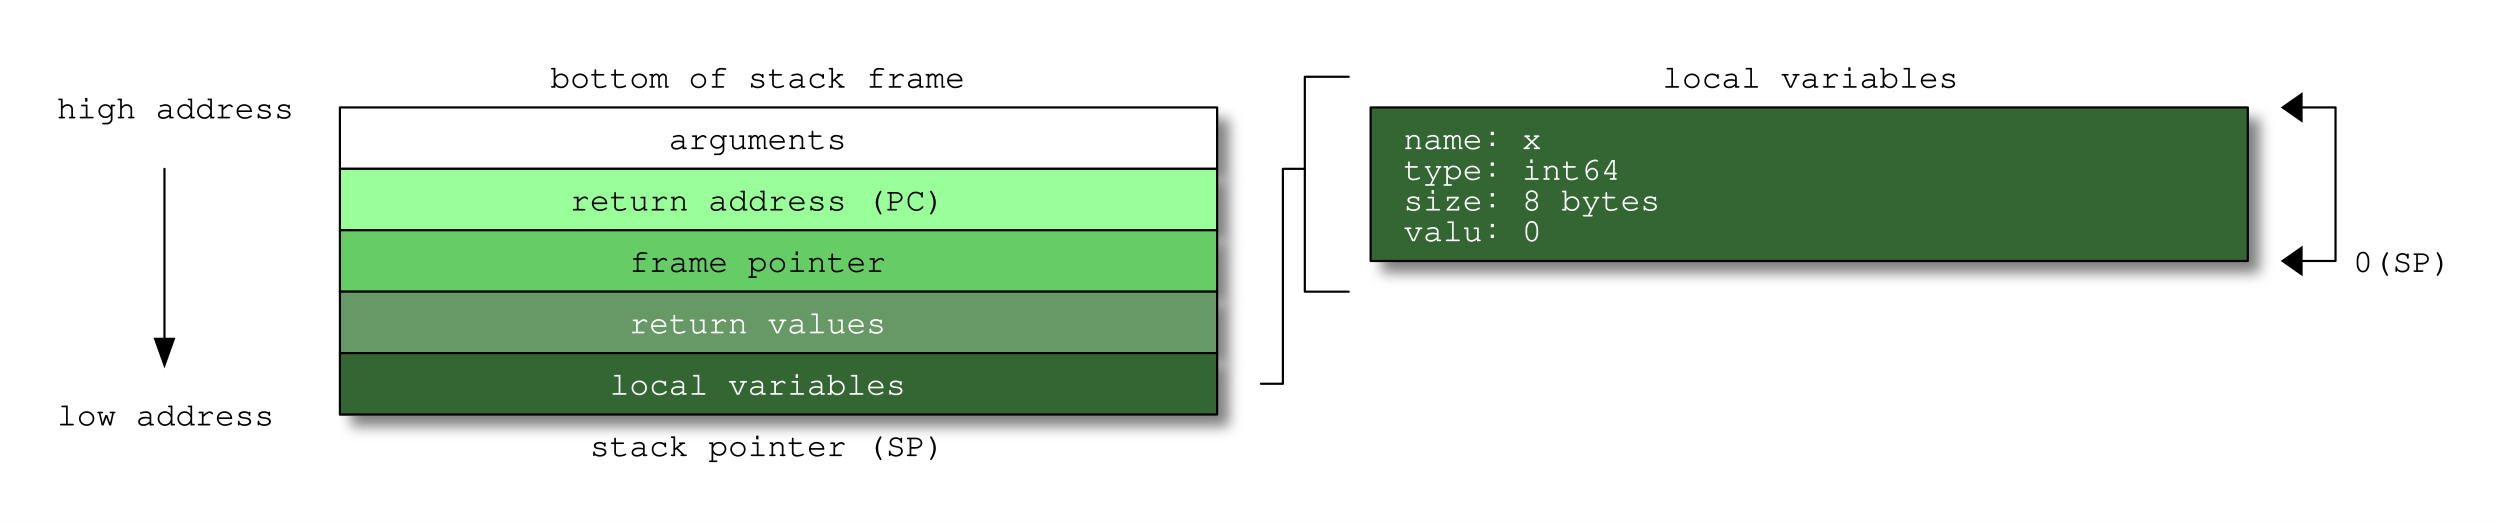
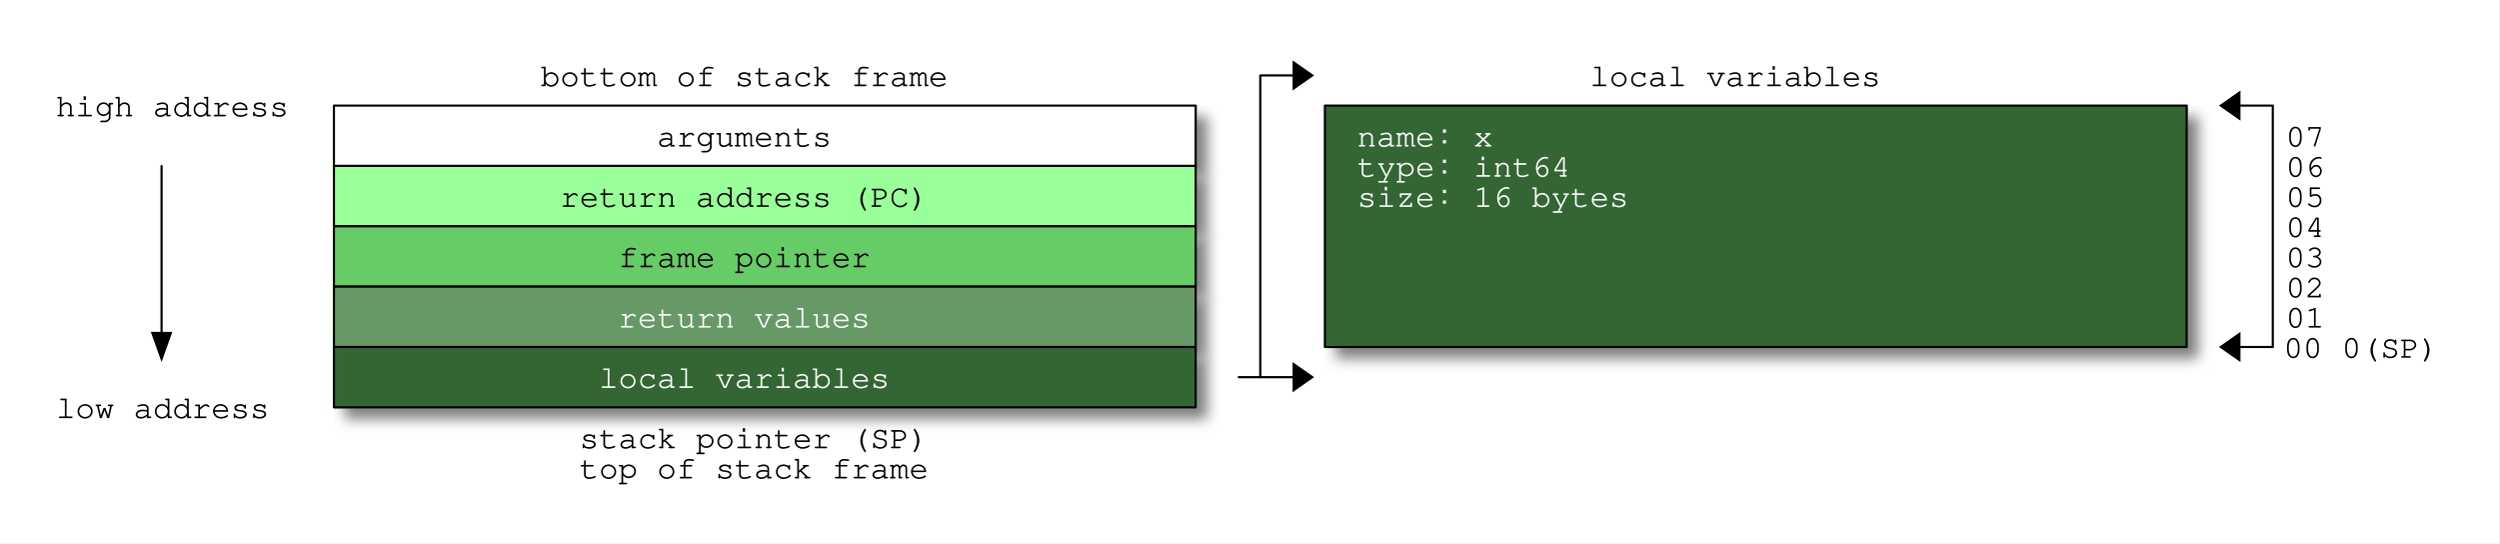
- <svg xmlns="http://www.w3.org/2000/svg" width="1140" height="238" shape-rendering="geometricPrecision" version="1.0">
+ <svg xmlns="http://www.w3.org/2000/svg" width="1160" height="252" shape-rendering="geometricPrecision" version="1.0">
  <defs>
    <filter id="f2" x="0" y="0" width="200%" height="200%">
      <feOffset result="offOut" in="SourceGraphic" dx="5" dy="5" />
      <feGaussianBlur result="blurOut" in="offOut" stdDeviation="3" />
      <feBlend in="SourceGraphic" in2="blurOut" mode="normal" />
    </filter>
  </defs>
  <g stroke-width="1" stroke-linecap="square" stroke-linejoin="round">
-     <rect x="0" y="0" width="1140" height="238" style="fill: #ffffff" />
-     <path stroke="gray" fill="gray" filter="url(#f2)" d="M625.0 119.0 L1025.0 119.0 L1025.0 49.0 L625.0 49.0 z" />
+     <rect x="0" y="0" width="1160" height="252" style="fill: #ffffff" />
+     <path stroke="gray" fill="gray" filter="url(#f2)" d="M615.0 49.0 L1015.0 49.0 L1015.0 161.0 L615.0 161.0 z" />
    <path stroke="gray" fill="gray" filter="url(#f2)" d="M155.0 77.0 L555.0 77.0 L555.0 49.0 L155.0 49.0 z" />
    <path stroke="gray" fill="gray" filter="url(#f2)" d="M155.0 105.0 L555.0 105.0 L555.0 77.0 L155.0 77.0 z" />
    <path stroke="gray" fill="gray" filter="url(#f2)" d="M155.0 133.0 L155.0 105.0 L555.0 105.0 L555.0 133.0 z" />
    <path stroke="gray" fill="gray" filter="url(#f2)" d="M155.0 161.0 L155.0 133.0 L555.0 133.0 L555.0 161.0 z" />
    <path stroke="gray" fill="gray" filter="url(#f2)" d="M155.0 189.0 L155.0 161.0 L555.0 161.0 L555.0 189.0 z" />
-     <path stroke="#000000" stroke-width="1.0" stroke-linecap="round" stroke-linejoin="round" fill="#336633" d="M625.0 119.0 L1025.0 119.0 L1025.0 49.0 L625.0 49.0 z" />
+     <path stroke="#000000" stroke-width="1.0" stroke-linecap="round" stroke-linejoin="round" fill="#336633" d="M615.0 49.0 L1015.0 49.0 L1015.0 161.0 L615.0 161.0 z" />
    <path stroke="#000000" stroke-width="1.0" stroke-linecap="round" stroke-linejoin="round" fill="#ffffff" d="M155.0 77.0 L555.0 77.0 L555.0 49.0 L155.0 49.0 z" />
    <path stroke="#000000" stroke-width="1.0" stroke-linecap="round" stroke-linejoin="round" fill="#99ff99" d="M155.0 105.0 L555.0 105.0 L555.0 77.0 L155.0 77.0 z" />
    <path stroke="#000000" stroke-width="1.0" stroke-linecap="round" stroke-linejoin="round" fill="#66cc66" d="M155.0 133.0 L155.0 105.0 L555.0 105.0 L555.0 133.0 z" />
    <path stroke="#000000" stroke-width="1.0" stroke-linecap="round" stroke-linejoin="round" fill="#669966" d="M155.0 161.0 L155.0 133.0 L555.0 133.0 L555.0 161.0 z" />
    <path stroke="#000000" stroke-width="1.0" stroke-linecap="round" stroke-linejoin="round" fill="#336633" d="M155.0 189.0 L155.0 161.0 L555.0 161.0 L555.0 189.0 z" />
-     <path stroke="#000000" stroke-width="1.0" stroke-linecap="round" stroke-linejoin="round" fill="none" d="M1045.0 119.0 L1065.0 119.0 L1065.0 49.0 L1045.0 49.0 " />
-     <path stroke="#000000" stroke-width="1.0" stroke-linecap="round" stroke-linejoin="round" fill="none" d="M615.0 133.0 L595.0 133.0 L595.0 77.0 " />
-     <path stroke="#000000" stroke-width="1.0" stroke-linecap="round" stroke-linejoin="round" fill="none" d="M595.0 77.0 L595.0 35.0 L615.0 35.0 " />
-     <path stroke="none" stroke-width="1.0" stroke-linecap="round" stroke-linejoin="round" fill="#000000" d="M1050.0 42.0 L1040.0 49.0 L1050.0 56.0 z" />
-     <path stroke="none" stroke-width="1.0" stroke-linecap="round" stroke-linejoin="round" fill="#000000" d="M1050.0 112.0 L1040.0 119.0 L1050.0 126.0 z" />
+     <path stroke="#000000" stroke-width="1.0" stroke-linecap="round" stroke-linejoin="round" fill="none" d="M1035.0 161.0 L1055.0 161.0 L1055.0 49.0 L1035.0 49.0 " />
+     <path stroke="#000000" stroke-width="1.0" stroke-linecap="round" stroke-linejoin="round" fill="none" d="M585.0 175.0 L585.0 35.0 L605.0 35.0 " />
+     <path stroke="none" stroke-width="1.0" stroke-linecap="round" stroke-linejoin="round" fill="#000000" d="M600.0 28.0 L610.0 35.0 L600.0 42.0 z" />
+     <path stroke="none" stroke-width="1.0" stroke-linecap="round" stroke-linejoin="round" fill="#000000" d="M1040.0 42.0 L1030.0 49.0 L1040.0 56.0 z" />
    <path stroke="none" stroke-width="1.0" stroke-linecap="round" stroke-linejoin="round" fill="#000000" d="M70.0 154.0 L75.0 168.0 L80.0 154.0 z" />
+     <path stroke="none" stroke-width="1.0" stroke-linecap="round" stroke-linejoin="round" fill="#000000" d="M1040.0 154.0 L1030.0 161.0 L1040.0 168.0 z" />
+     <path stroke="none" stroke-width="1.0" stroke-linecap="round" stroke-linejoin="round" fill="#000000" d="M600.0 168.0 L610.0 175.0 L600.0 182.0 z" />
    <path stroke="#000000" stroke-width="1.0" stroke-linecap="round" stroke-linejoin="round" fill="none" d="M75.0 77.0 L75.0 161.0 " />
-     <path stroke="#000000" stroke-width="1.0" stroke-linecap="round" stroke-linejoin="round" fill="none" d="M595.0 77.0 L585.0 77.0 L585.0 175.0 L575.0 175.0 " />
+     <path stroke="#000000" stroke-width="1.0" stroke-linecap="round" stroke-linejoin="round" fill="none" d="M585.0 175.0 L605.0 175.0 " />
+     <path stroke="#000000" stroke-width="1.0" stroke-linecap="round" stroke-linejoin="round" fill="none" d="M575.0 175.0 L585.0 175.0 " />
    <text x="26" y="54" font-family="Courier" font-size="15" stroke="none" fill="#000000">high address</text>
    <text x="26" y="194" font-family="Courier" font-size="15" stroke="none" fill="#000000">low address</text>
    <text x="278" y="180" font-family="Courier" font-size="15" stroke="none" fill="#ffffff">local variables</text>
    <text x="269" y="208" font-family="Courier" font-size="15" stroke="none" fill="#000000">stack pointer (SP)</text>
+     <text x="269" y="222" font-family="Courier" font-size="15" stroke="none" fill="#000000">top of stack frame</text>
    <text x="287" y="124" font-family="Courier" font-size="15" stroke="none" fill="#000000">frame pointer</text>
    <text x="287" y="152" font-family="Courier" font-size="15" stroke="none" fill="#ffffff">return values</text>
    <text x="251" y="40" font-family="Courier" font-size="15" stroke="none" fill="#000000">bottom of stack frame</text>
    <text x="260" y="96" font-family="Courier" font-size="15" stroke="none" fill="#000000">return address (PC)</text>
    <text x="305" y="68" font-family="Courier" font-size="15" stroke="none" fill="#000000">arguments</text>
-     <text x="640" y="68" font-family="Courier" font-size="15" stroke="none" fill="#ffffff">name꞉ x</text>
-     <text x="640" y="82" font-family="Courier" font-size="15" stroke="none" fill="#ffffff">type꞉ int64</text>
-     <text x="640" y="96" font-family="Courier" font-size="15" stroke="none" fill="#ffffff">size꞉ 8 bytes</text>
-     <text x="640" y="110" font-family="Courier" font-size="15" stroke="none" fill="#ffffff">valu꞉ 0</text>
-     <text x="758" y="40" font-family="Courier" font-size="15" stroke="none" fill="#000000">local variables</text>
-     <text x="1073" y="124" font-family="Courier" font-size="15" stroke="none" fill="#000000">0(SP)</text>
+     <text x="630" y="68" font-family="Courier" font-size="15" stroke="none" fill="#ffffff">name꞉ x</text>
+     <text x="630" y="82" font-family="Courier" font-size="15" stroke="none" fill="#ffffff">type꞉ int64</text>
+     <text x="630" y="96" font-family="Courier" font-size="15" stroke="none" fill="#ffffff">size꞉ 16 bytes</text>
+     <text x="738" y="40" font-family="Courier" font-size="15" stroke="none" fill="#000000">local variables</text>
+     <text x="1061" y="68" font-family="Courier" font-size="15" stroke="none" fill="#000000">07</text>
+     <text x="1061" y="82" font-family="Courier" font-size="15" stroke="none" fill="#000000">06</text>
+     <text x="1061" y="96" font-family="Courier" font-size="15" stroke="none" fill="#000000">05</text>
+     <text x="1061" y="110" font-family="Courier" font-size="15" stroke="none" fill="#000000">04</text>
+     <text x="1061" y="124" font-family="Courier" font-size="15" stroke="none" fill="#000000">03</text>
+     <text x="1061" y="138" font-family="Courier" font-size="15" stroke="none" fill="#000000">02</text>
+     <text x="1061" y="152" font-family="Courier" font-size="15" stroke="none" fill="#000000">01</text>
+     <text x="1060" y="166" font-family="Courier" font-size="15" stroke="none" fill="#000000">00 0(SP)</text>
  </g>
</svg>
